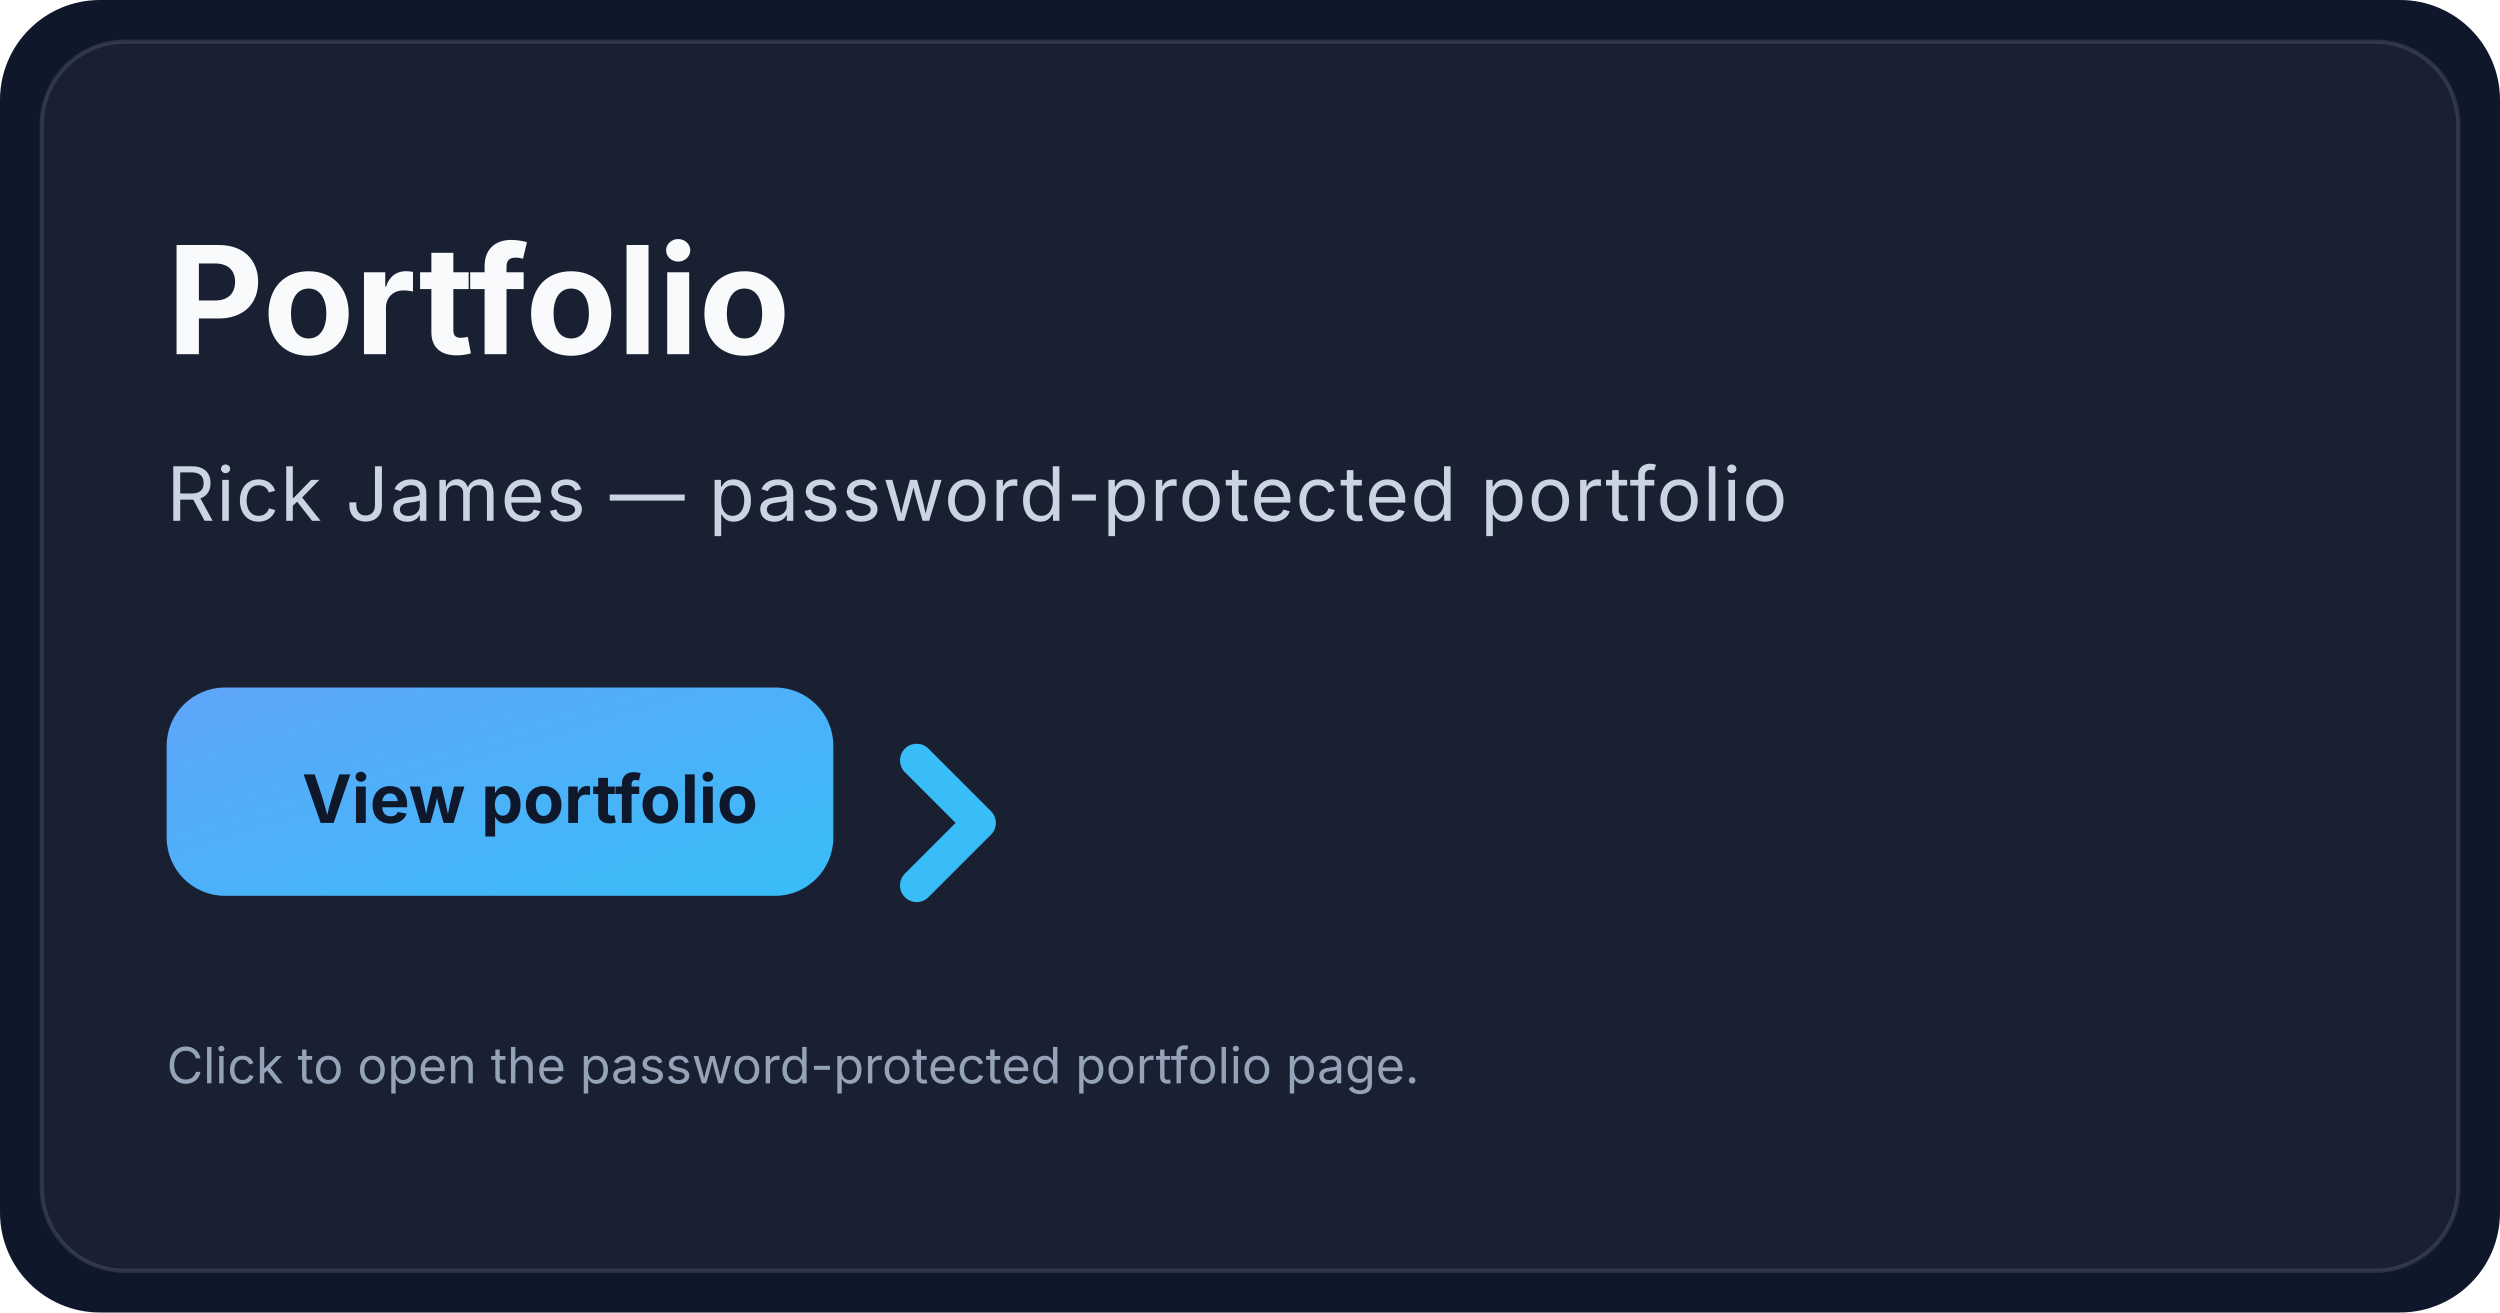
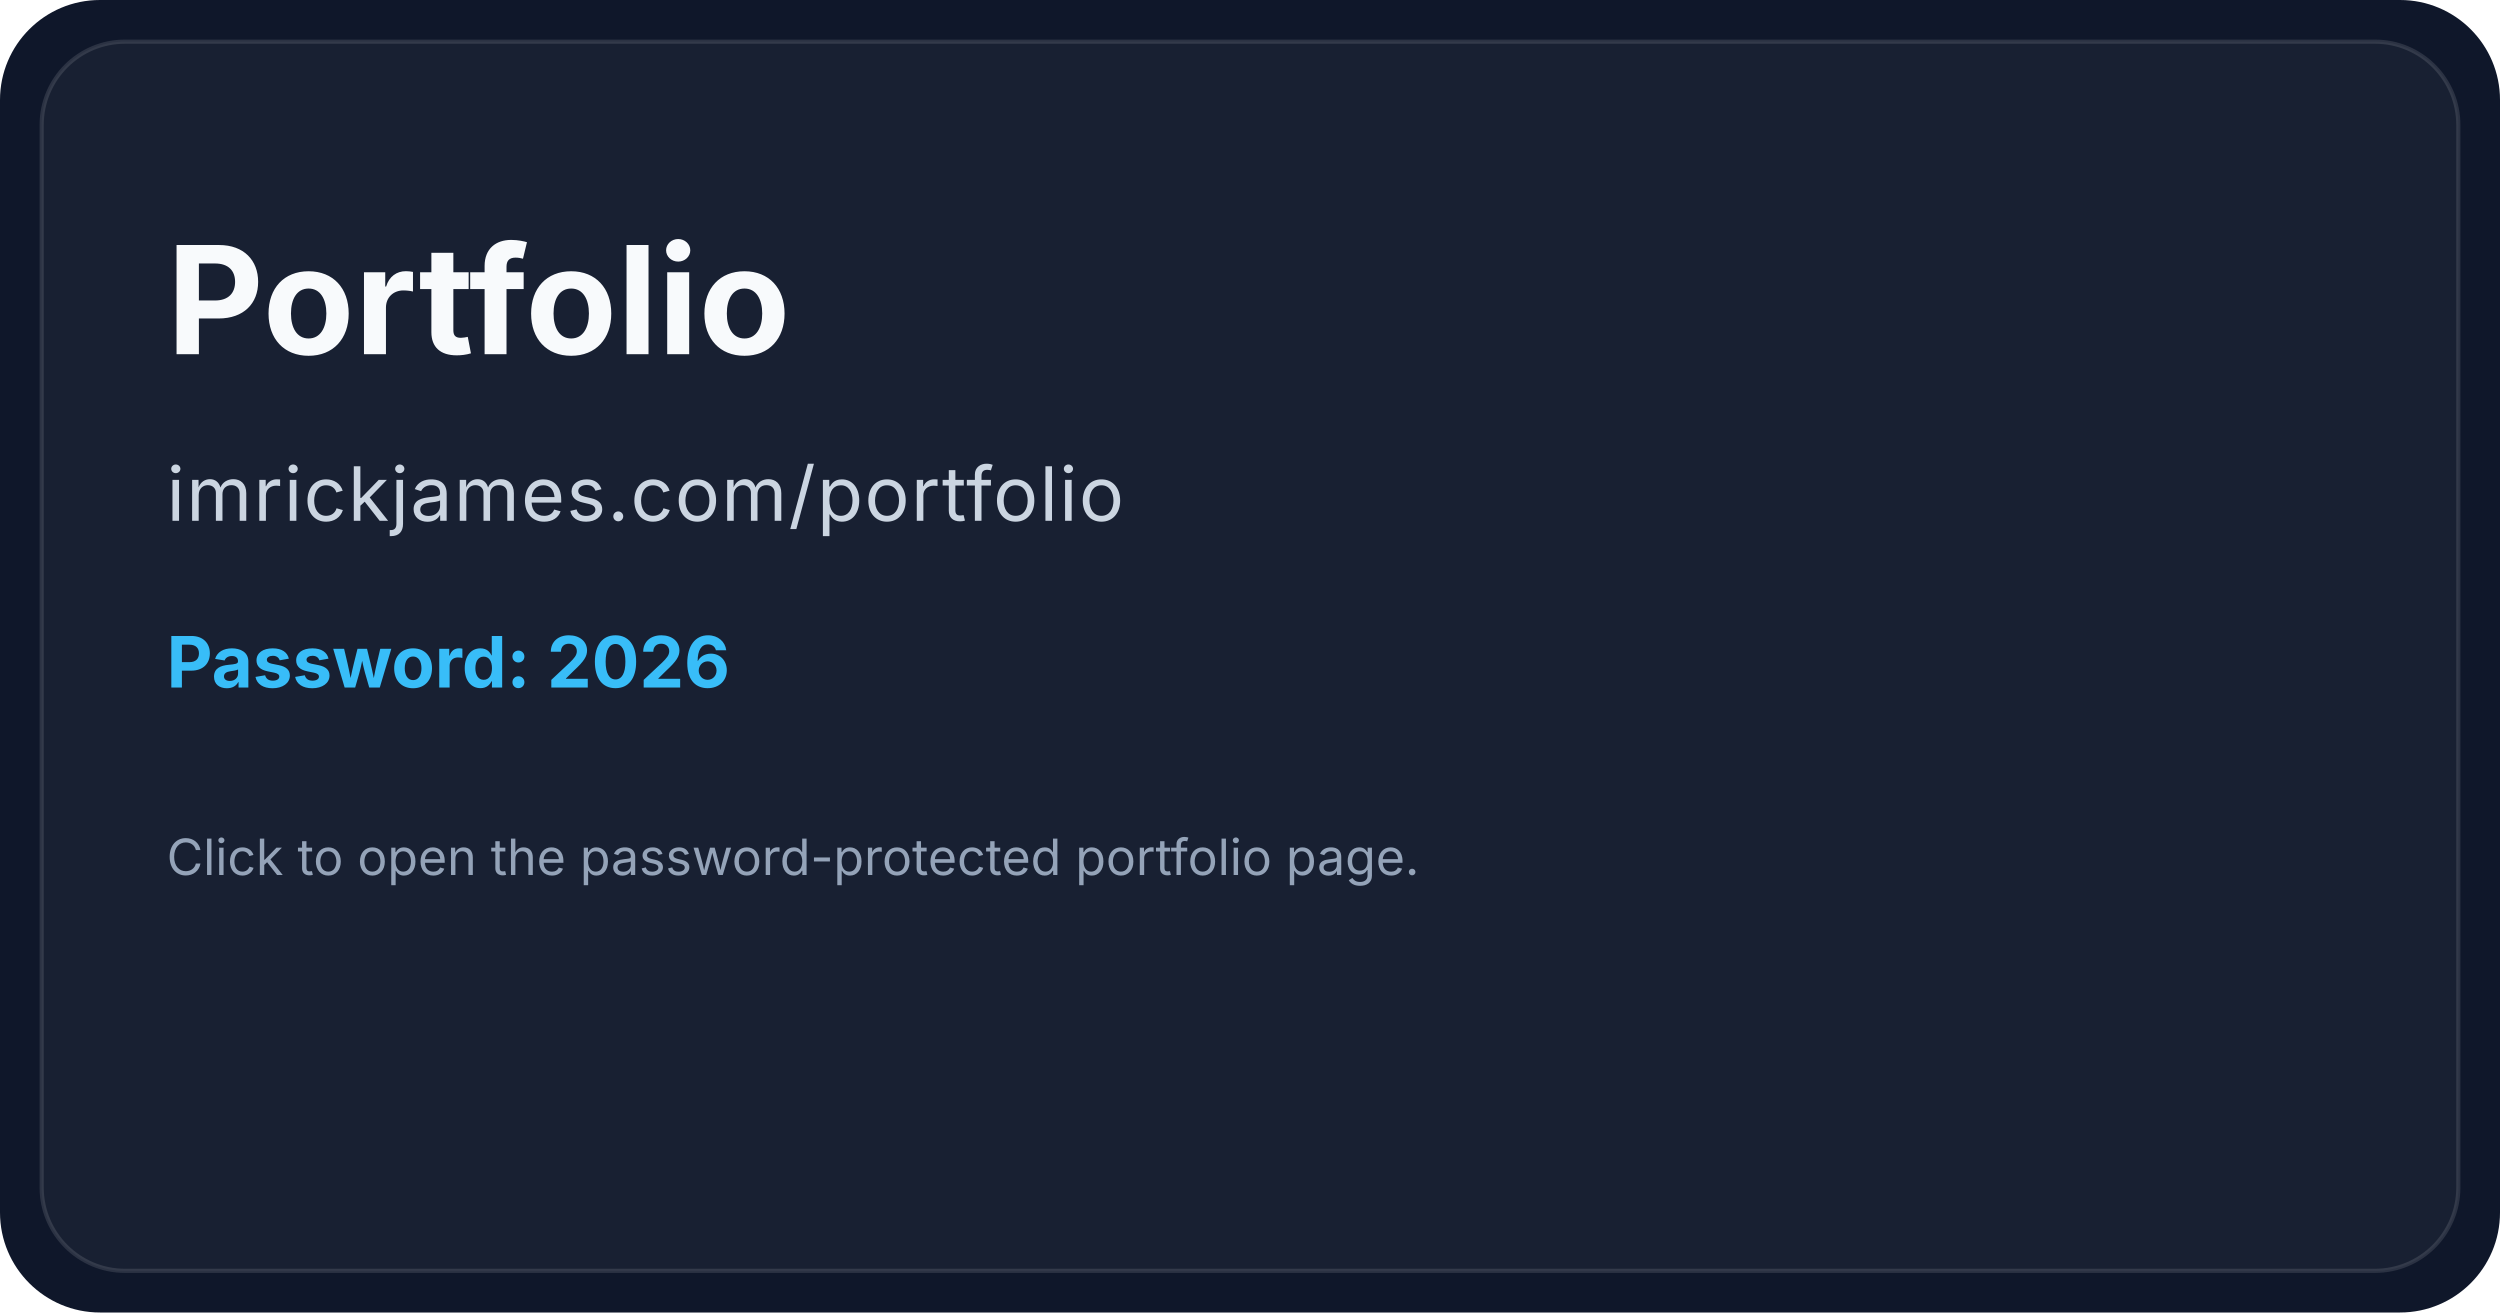
<svg xmlns="http://www.w3.org/2000/svg" width="1200" height="630" viewBox="0 0 1200 630" fill="none">
  <rect width="1200" height="630" rx="48" fill="#0F172A" />
  <rect x="20" y="20" width="1160" height="590" rx="40" fill="rgba(255,255,255,0.04)" stroke="rgba(255,255,255,0.12)" stroke-width="2" />
  <defs>
    <linearGradient id="buttonGradient" x1="0" y1="0" x2="1" y2="1">
      <stop offset="0%" stop-color="#60A5FA" />
      <stop offset="100%" stop-color="#38BDF8" />
    </linearGradient>
  </defs>
  <text x="80" y="170" fill="#F8FAFC" font-family="Inter, Arial, sans-serif" font-size="72" font-weight="700">Portfolio</text>
-   <text x="80" y="250" fill="#CBD5E1" font-family="Inter, Arial, sans-serif" font-size="36" letter-spacing="0.02em">Rick James — password-protected portfolio</text>
-   <rect x="80" y="330" width="320" height="100" rx="28" fill="url(#buttonGradient)" />
-   <text x="145" y="395" fill="#0F172A" font-family="Inter, Arial, sans-serif" font-size="32" font-weight="700">View portfolio</text>
-   <path d="M440 365L470 395L440 425" stroke="#38BDF8" stroke-width="16" stroke-linecap="round" stroke-linejoin="round" />
-   <text x="80" y="520" fill="#94A3B8" font-family="Inter, Arial, sans-serif" font-size="24">Click to open the password-protected portfolio page.</text>
+   <text x="80" y="250" fill="#CBD5E1" font-family="Inter, Arial, sans-serif" font-size="36" letter-spacing="0.02em">imrickjames.com/portfolio</text>
+   <text x="80" y="330" fill="#38BDF8" font-family="Inter, Arial, sans-serif" font-size="34" font-weight="700">Password: 2026</text>
+   <text x="80" y="420" fill="#94A3B8" font-family="Inter, Arial, sans-serif" font-size="24">Click to open the password-protected portfolio page.</text>
</svg>
